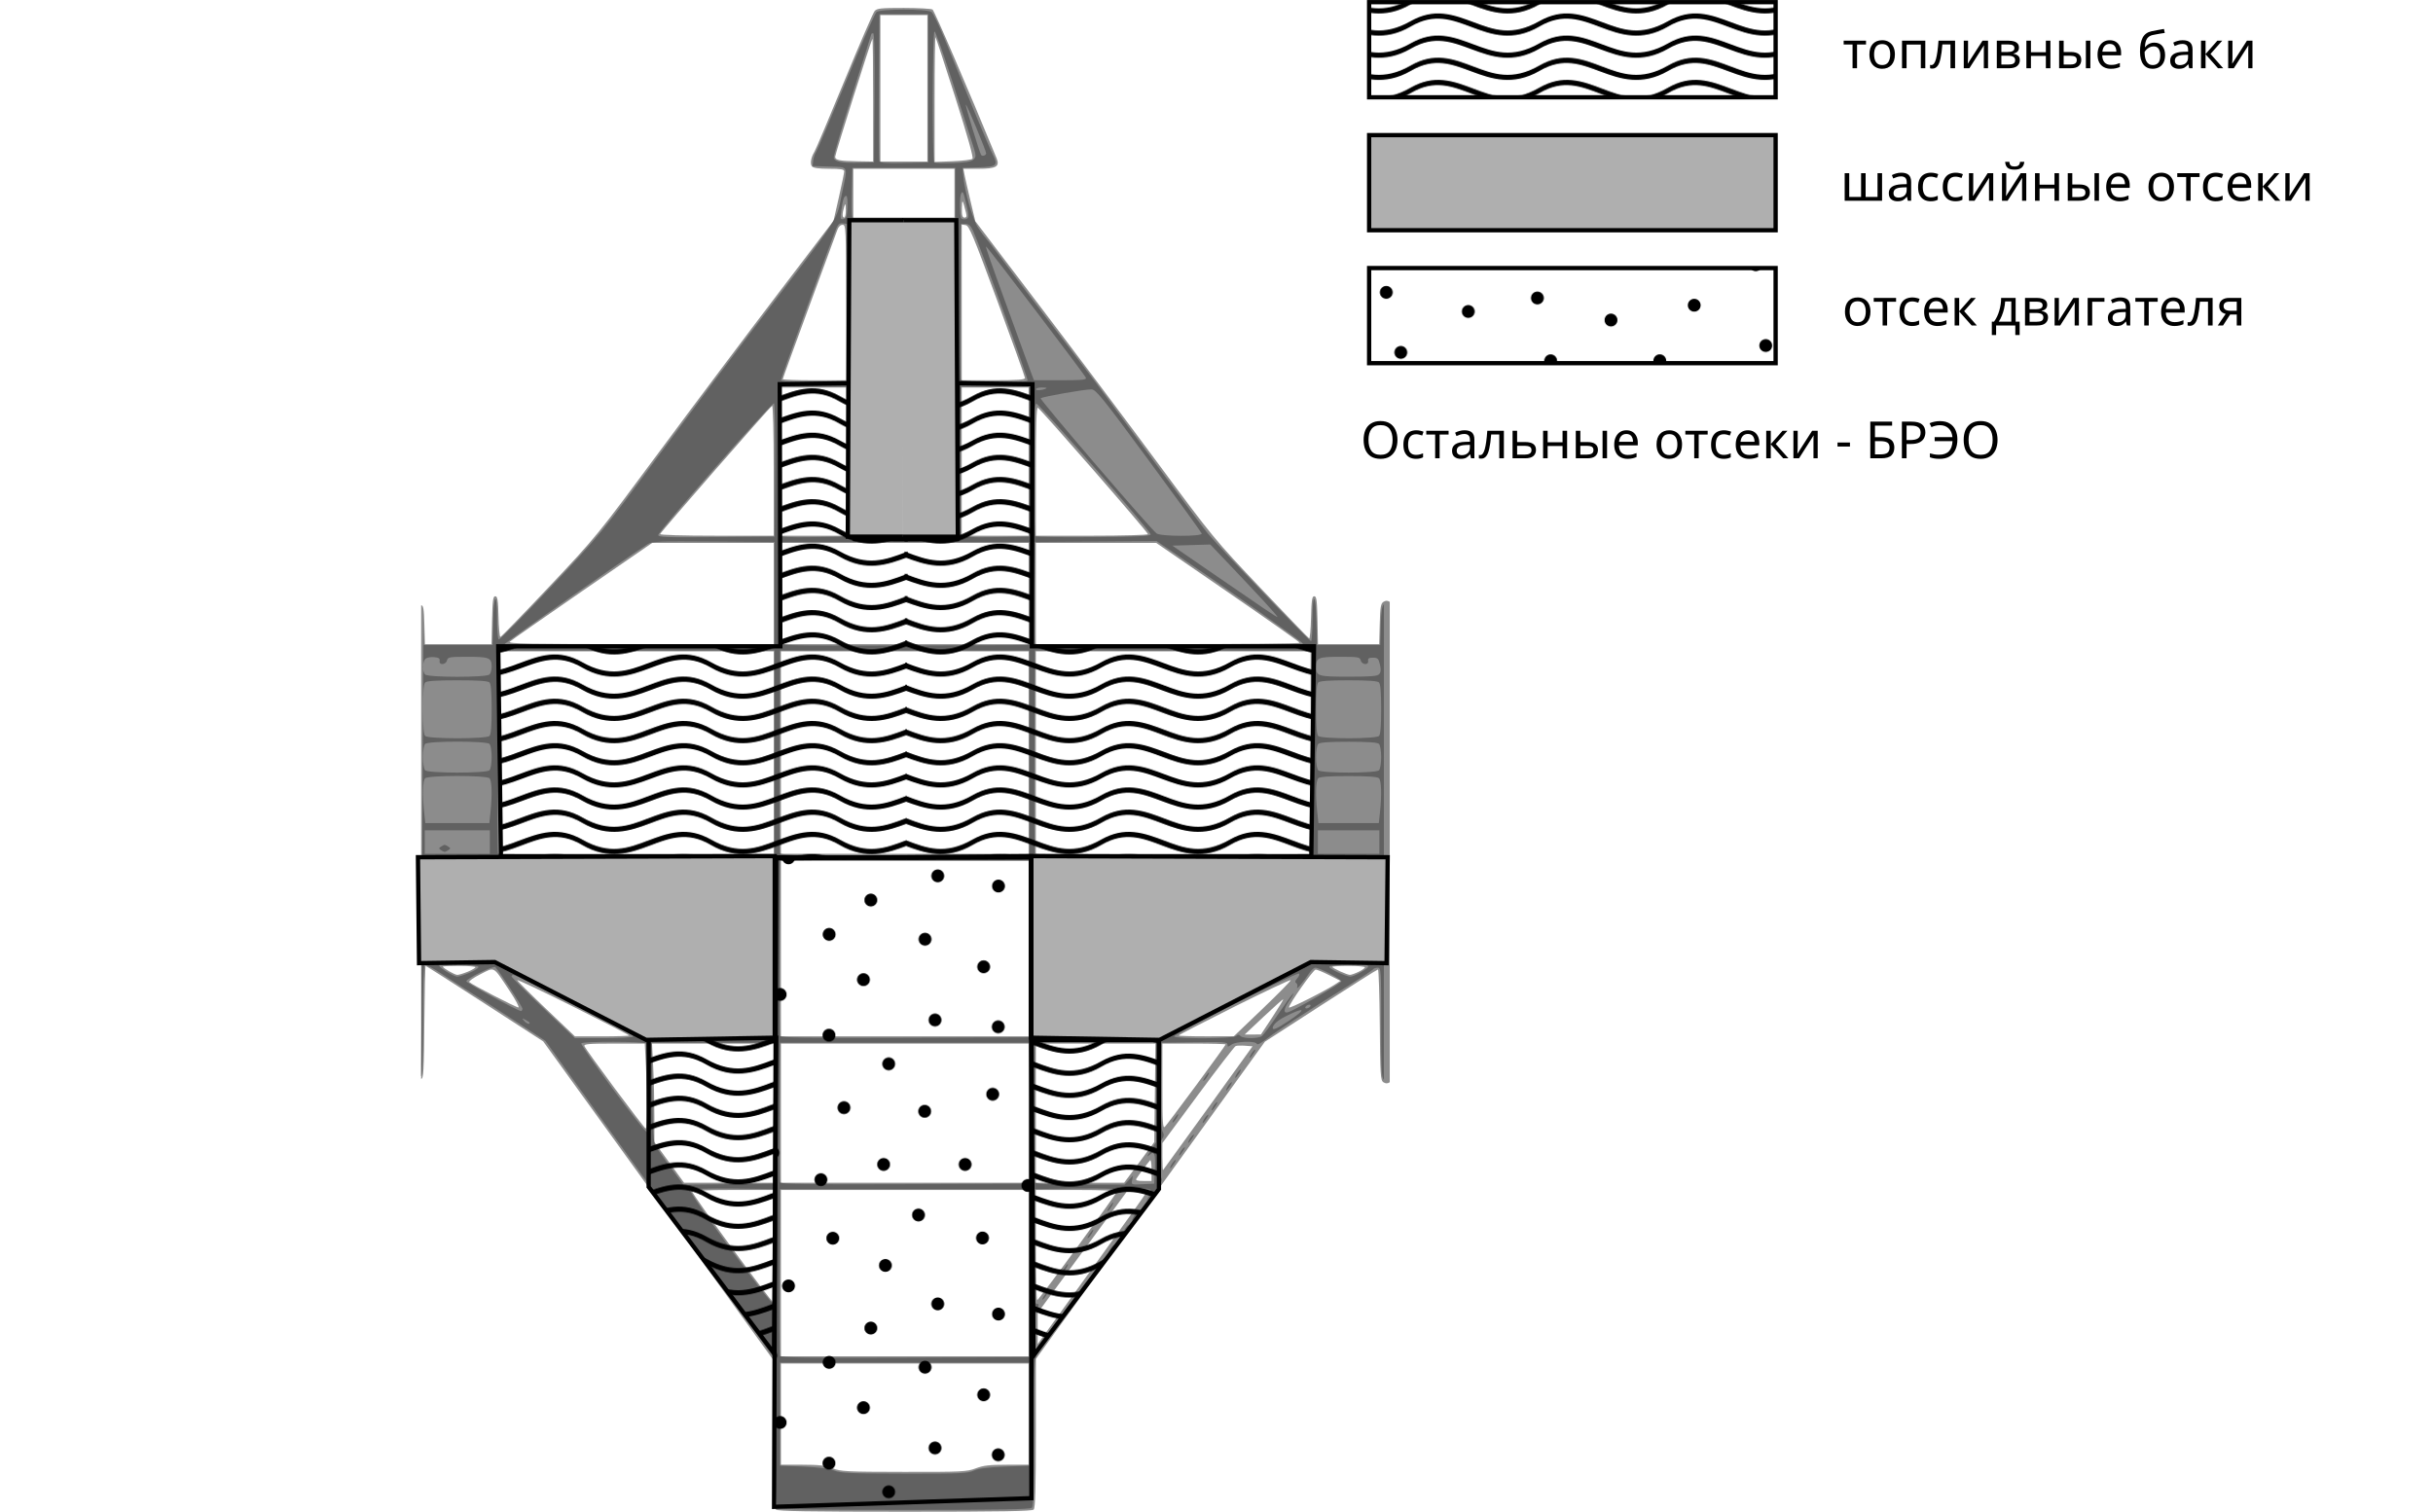
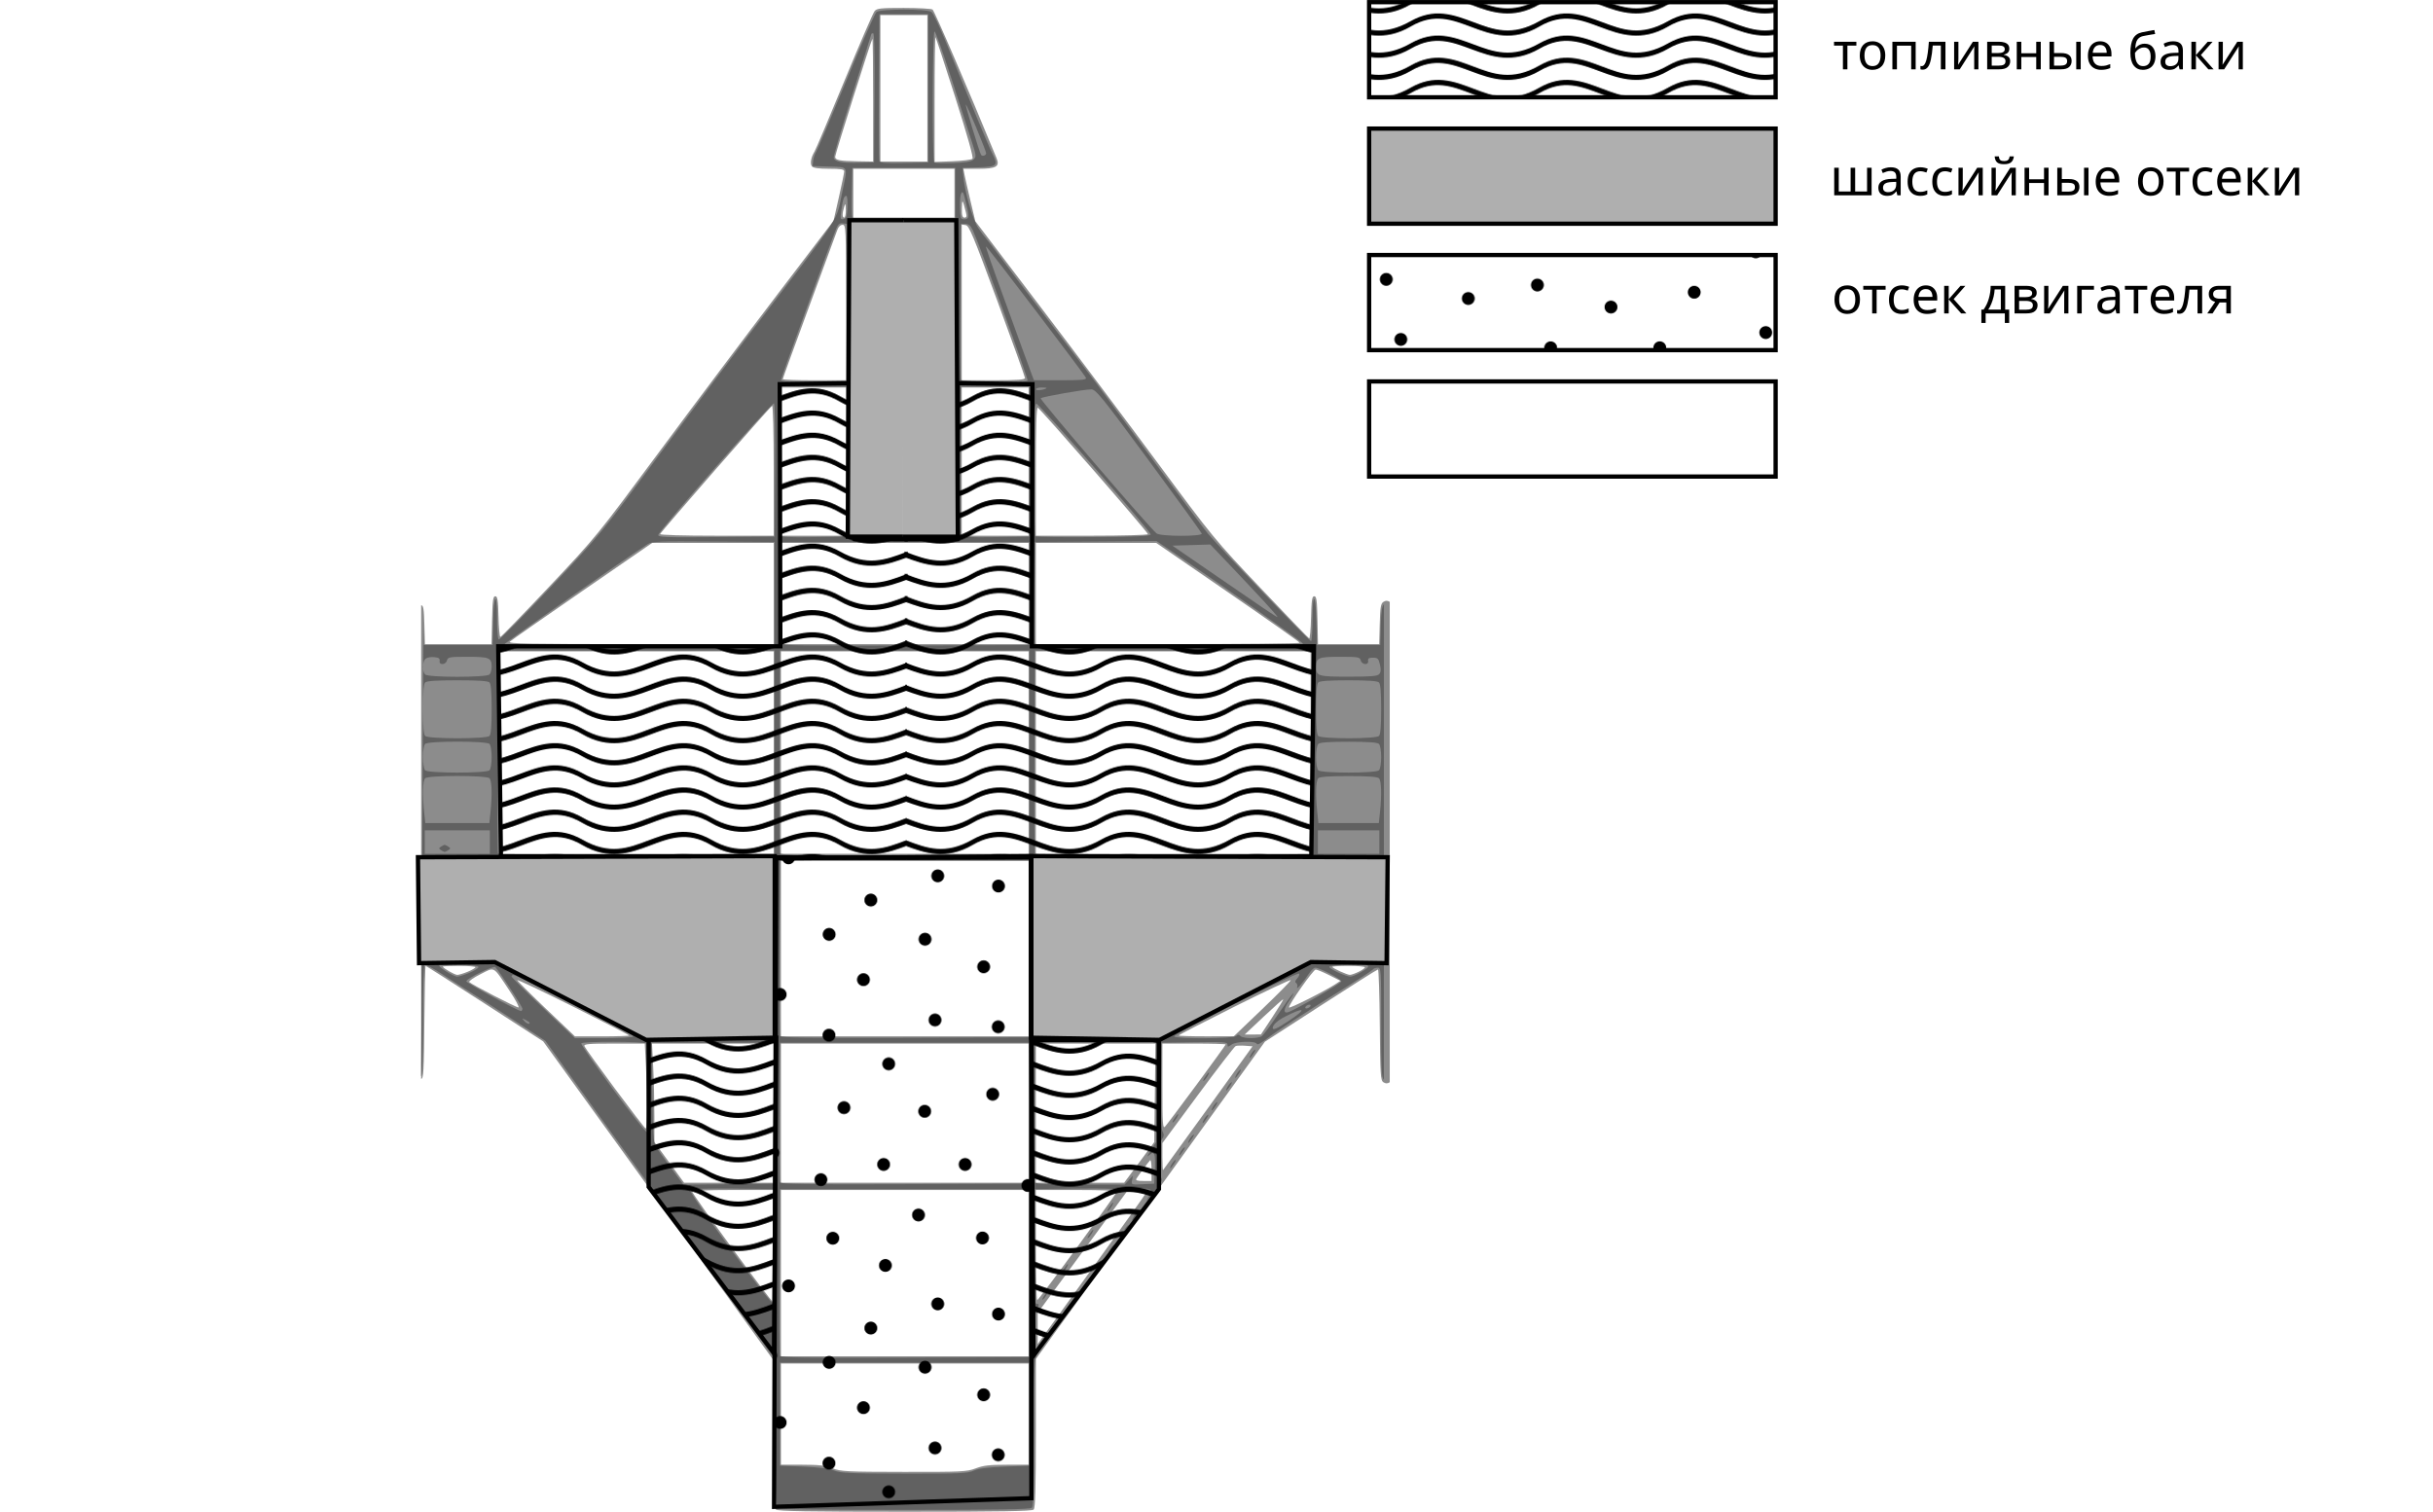
<svg xmlns="http://www.w3.org/2000/svg" xmlns:xlink="http://www.w3.org/1999/xlink" width="568.318" height="353.189" id="svg5470" version="1.1">
  <defs id="defs5472">
    <pattern xlink:href="#Polkadots-med" id="pattern6300" patternTransform="matrix(10,0,0,10,28.28427,0)" />
    <pattern xlink:href="#Wavy" id="pattern6278" patternTransform="translate(26.76904,-0.00130762)" />
    <pattern id="Polkadots-med" patternTransform="translate(0,0) scale(10,10)" height="10" width="10" patternUnits="userSpaceOnUse">
      <circle id="circle4788" r="0.15" cy="0.810" cx="2.567" style="fill:black;stroke:none" />
      <circle id="circle4790" r="0.15" cy="2.33" cx="3.048" style="fill:black;stroke:none" />
      <circle id="circle4792" r="0.15" cy="2.415" cx="4.418" style="fill:black;stroke:none" />
      <circle id="circle4794" r="0.15" cy="3.029" cx="1.844" style="fill:black;stroke:none" />
      <circle id="circle4796" r="0.15" cy="1.363" cx="6.08" style="fill:black;stroke:none" />
      <circle id="circle4798" r="0.15" cy="4.413" cx="5.819" style="fill:black;stroke:none" />
      <circle id="circle4800" r="0.15" cy="4.048" cx="4.305" style="fill:black;stroke:none" />
      <circle id="circle4802" r="0.15" cy="3.045" cx="5.541" style="fill:black;stroke:none" />
      <circle id="circle4804" r="0.15" cy="5.527" cx="4.785" style="fill:black;stroke:none" />
      <circle id="circle4806" r="0.15" cy="5.184" cx="2.667" style="fill:black;stroke:none" />
      <circle id="circle4808" r="0.15" cy="1.448" cx="7.965" style="fill:black;stroke:none" />
      <circle id="circle4810" r="0.15" cy="5.049" cx="7.047" style="fill:black;stroke:none" />
      <circle id="circle4812" r="0.15" cy="0.895" cx="4.340" style="fill:black;stroke:none" />
      <circle id="circle4814" r="0.15" cy="0.340" cx="7.125" style="fill:black;stroke:none" />
      <circle id="circle4816" r="0.15" cy="1.049" cx="9.553" style="fill:black;stroke:none" />
      <circle id="circle4818" r="0.15" cy="2.689" cx="7.006" style="fill:black;stroke:none" />
      <circle id="circle4820" r="0.15" cy="2.689" cx="8.909" style="fill:black;stroke:none" />
      <circle id="circle4822" r="0.15" cy="4.407" cx="9.315" style="fill:black;stroke:none" />
      <circle id="circle4824" r="0.15" cy="3.870" cx="7.820" style="fill:black;stroke:none" />
      <circle id="circle4826" r="0.15" cy="5.948" cx="8.270" style="fill:black;stroke:none" />
      <circle id="circle4828" r="0.15" cy="7.428" cx="7.973" style="fill:black;stroke:none" />
      <circle id="circle4830" r="0.15" cy="8.072" cx="9.342" style="fill:black;stroke:none" />
      <circle id="circle4832" r="0.15" cy="9.315" cx="8.206" style="fill:black;stroke:none" />
      <circle id="circle4834" r="0.15" cy="9.475" cx="9.682" style="fill:black;stroke:none" />
      <circle id="circle4836" r="0.15" cy="6.186" cx="9.688" style="fill:black;stroke:none" />
      <circle id="circle4838" r="0.15" cy="6.296" cx="3.379" style="fill:black;stroke:none" />
      <circle id="circle4840" r="0.15" cy="8.204" cx="2.871" style="fill:black;stroke:none" />
      <circle id="circle4842" r="0.15" cy="8.719" cx="4.59" style="fill:black;stroke:none" />
      <circle id="circle4844" r="0.15" cy="9.671" cx="3.181" style="fill:black;stroke:none" />
      <circle id="circle4846" r="0.15" cy="7.315" cx="5.734" style="fill:black;stroke:none" />
      <circle id="circle4848" r="0.15" cy="6.513" cx="6.707" style="fill:black;stroke:none" />
      <circle id="circle4850" r="0.15" cy="9.670" cx="5.730" style="fill:black;stroke:none" />
      <circle id="circle4852" r="0.15" cy="8.373" cx="6.535" style="fill:black;stroke:none" />
      <circle id="circle4854" r="0.15" cy="7.154" cx="4.37" style="fill:black;stroke:none" />
      <circle id="circle4856" r="0.15" cy="7.25" cx="0.622" style="fill:black;stroke:none" />
      <circle id="circle4858" r="0.15" cy="5.679" cx="0.831" style="fill:black;stroke:none" />
      <circle id="circle4860" r="0.15" cy="8.519" cx="1.257" style="fill:black;stroke:none" />
      <circle id="circle4862" r="0.15" cy="6.877" cx="1.989" style="fill:black;stroke:none" />
      <circle id="circle4864" r="0.15" cy="3.181" cx="0.374" style="fill:black;stroke:none" />
      <circle id="circle4866" r="0.15" cy="1.664" cx="1.166" style="fill:black;stroke:none" />
      <circle id="circle4868" r="0.15" cy="0.093" cx="1.151" style="fill:black;stroke:none" />
      <circle id="circle4870" r="0.15" cy="10.093" cx="1.151" style="fill:black;stroke:none" />
      <circle id="circle4872" r="0.15" cy="4.451" cx="1.302" style="fill:black;stroke:none" />
      <circle id="circle4874" r="0.15" cy="3.763" cx="3.047" style="fill:black;stroke:none" />
    </pattern>
    <pattern id="Wavy" height="5.181" width="30.066" patternUnits="userSpaceOnUse">
      <path id="path5144" d="M 7.597,0.061 C 5.079,-0.187 2.656,0.302 -0.01,1.788 L -0.01,3.061 C 2.773,1.431 5.173,1.052 7.472,1.280 C 9.770,1.508 11.969,2.361 14.253,3.218 C 18.820,4.931 23.804,6.676 30.066,3.061 L 30.062,1.788 C 23.622,5.497 19.246,3.770 14.691,2.061 C 12.413,1.207 10.115,0.311 7.597,0.061 z " style="fill:black;stroke:none;" />
    </pattern>
  </defs>
  <g id="layer1" transform="translate(4.137424,-17.45701)">
    <g id="g6165" transform="translate(-167.7879,-337.3752)">
      <g transform="matrix(0.4223033,0,0,0.4223033,199.1049,350.7686)" id="g2987">
        <path id="path2991" d="m 345.2,844.8 c -0.894,-0.894 -1.2,-11.56 -1.2,-41.822 l 0,-40.622 -63.75,-88.296 -63.75,-88.296 -32.282,-20.882 C 166.463,553.397 151.732,544 151.482,544 c -0.25,0 -0.573,14.062 -0.718,31.25 C 150.536,602.244 150.296,606.5 149,606.5 l 0,-262 c 1.223,0 1.552,1.987 1.784,10.75 l 0.284,10.75 18.437,0 18.437,0 0.279,-13.25 c 0.231,-10.987 0.535,-13.25 1.779,-13.25 1.228,0 1.551,2.042 1.783,11.25 0.156,6.188 0.628,11.25 1.05,11.25 0.422,0 12.549,-12.488 26.948,-27.75 25.953,-27.508 26.484,-28.159 60.989,-74.75 19.145,-25.85 48.651,-65.165 65.57,-87.367 l 30.762,-40.367 2.949,-12.99 C 381.673,111.631 383,105.159 383,104.393 383,103.313 381.116,103 374.622,103 c -5.661,0 -8.728,-0.422 -9.458,-1.302 -1.176,-1.417 -0.556,-5.035 1.404,-8.198 0.682,-1.1 8.105,-18.65 16.495,-39 8.391,-20.35 15.929,-37.788 16.751,-38.75 1.299,-1.52 3.415,-1.748 16.09,-1.735 8.027,0.008 15.203,0.401 15.947,0.872 1.032,0.654 19.654,43.902 35.429,82.283 C 469.177,101.783 467.099,103 457.332,103 l -8.423,0 0.621,3.25 c 0.342,1.788 1.824,8.31 3.295,14.494 l 2.674,11.244 35.188,46.256 c 19.353,25.441 49.053,64.996 66,87.901 30.218,40.841 31.313,42.172 56.762,69 14.272,15.046 26.295,27.501 26.718,27.678 0.422,0.177 0.895,-4.998 1.05,-11.5 C 641.45,341.606 641.767,339.5 643,339.5 c 1.244,0 1.548,2.263 1.779,13.25 l 0.279,13.25 16.938,0 16.938,0 0.283,-11.143 c 0.237,-9.33 0.567,-11.323 2.033,-12.245 1.274,-0.802 2.226,-0.802 3.5,0.001 l 0,265.774 c -1.276,0.805 -2.224,0.805 -3.5,2e-5 -1.595,-1.006 -1.773,-3.821 -2.014,-31.745 C 679.09,559.789 678.636,546 678.227,546 c -0.409,0 -14.649,8.99 -31.644,19.979 l -30.9,19.979 -63.334,87.771 -63.334,87.771 -0.007,41.05 c -0.006,30.586 -0.313,41.356 -1.208,42.25 -0.911,0.911 -18.111,1.2 -71.3,1.2 -53.189,0 -70.389,-0.289 -71.3,-1.2 z m 110.561,-22.8 c 4.198,-1.596 7.682,-2 17.25,-2 L 485,820 l 0,-28 0,-28 -68.5,0 -68.5,0 0,28 0,28 11.75,8.1e-4 c 9.279,6.5e-4 12.801,0.411 16.75,1.953 4.606,1.799 7.719,1.956 39.5,1.999 32.141,0.043 34.86,-0.09 39.761,-1.953 z M 485,714 l 0,-46 -68.5,0 -68.5,0 0,46 0,46 68.5,0 68.5,0 z m 65,-44.461 C 550,669.242 547.578,669 544.618,669 l -5.382,0 -24.618,33.511 -24.618,33.511 0,8.616 0,8.616 30,-41.588 c 16.5,-22.874 30,-41.831 30,-42.127 z M 344,699 l 0,-31 -22.5,0 C 306.724,668 299,668.354 299,669.03 299,670.542 342.548,730 343.655,730 343.845,730 344,716.05 344,699 z m 168,0.434 c 11.825,-16.199 21.65,-29.898 21.833,-30.443 C 534.047,668.356 526.06,668 511.583,668 L 489,668 l 0,30.5 c 0,16.775 0.338,30.474 0.75,30.443 0.412,-0.031 10.425,-13.31 22.25,-29.509 z M 344,625.5 l 0,-38.5 -33.654,0 -33.654,0 0.65,12.75 c 0.358,7.013 0.652,19.277 0.654,27.254 l 0.004,14.504 8.22,11.246 8.22,11.246 24.78,0 24.78,0 0,-38.5 z m 141,0 0,-38.5 -68.5,0 -68.5,0 0,38.5 0,38.5 68.5,0 68.5,0 z m 61.167,27.25 8.333,-11.25 0.334,-27.25 0.334,-27.25 -33.084,0 -33.084,0 0,38.5 0,38.5 24.417,0 24.417,0 z M 553,656.8 c 0,-3.41 -0.37,-5.772 -0.822,-5.25 -1.455,1.681 -6.819,8.91 -7.569,10.2 -0.537,0.923 0.464,1.25 3.832,1.25 L 553,663 z m 31.334,-34.3 24.526,-34 -4.044,-0.313 c -2.224,-0.172 -4.597,-0.101 -5.271,0.158 -0.675,0.259 -10.073,12.445 -20.886,27.08 L 559,642.034 l 0,7.65 c 0,4.207 0.182,7.462 0.404,7.233 C 559.627,656.688 570.845,641.2 584.334,622.5 z m -310.338,0.75 c -0.002,-5.912 -0.297,-16.488 -0.654,-23.5 l -0.65,-12.75 -16.953,0 c -14.172,0 -16.864,0.231 -16.412,1.409 0.893,2.328 33.06,45.591 33.898,45.591 0.426,0 0.773,-4.838 0.771,-10.75 z M 577.917,609.724 C 586.763,597.747 594,587.735 594,587.474 594,587.213 586.125,587 576.5,587 l -17.5,0 0,23.714 c 0,20.482 0.193,23.515 1.417,22.25 0.779,-0.805 8.654,-11.263 17.5,-23.24 z M 264,582.503 c 0,-0.273 -13.996,-7.497 -31.101,-16.054 -17.106,-8.556 -30.943,-15.09 -30.75,-14.52 0.193,0.57 7.452,7.794 16.132,16.054 L 234.061,583 l 14.97,0 C 257.264,583 264,582.776 264,582.503 z M 344,534.5 l 0,-48.5 -76,0 -76,0 0,27.998 0,27.998 40.75,20.448 40.75,20.448 35.25,0.054 L 344,583 z m 141,0 0,-48.5 -68.5,0 -68.5,0 0,48.5 0,48.5 68.5,0 68.5,0 z m 114.5,27.699 41,-20.699 0.266,-27.75 0.266,-27.75 -76.016,0 -76.016,0 0,48.5 0,48.5 34.75,-0.051 34.75,-0.051 41,-20.699 z m 14.75,5.679 C 622.913,559.59 630,552.4 630,551.901 c 0,-0.499 -13.95,6.07 -31,14.599 -17.05,8.528 -31,15.73 -31,16.003 0,0.273 6.862,0.485 15.25,0.471 l 15.25,-0.026 15.75,-15.07 z m 5.569,4.501 c 3.476,-5.265 6.176,-9.703 6,-9.862 -0.176,-0.158 -5.044,4.16 -10.819,9.596 l -10.5,9.884 4.5,-0.023 4.5,-0.023 z m 35.244,-18.494 2.415,-1.615 -6.211,-3.135 c -3.416,-1.724 -6.786,-3.116 -7.489,-3.092 C 642.439,546.089 629,565.141 629,566.995 c 0,0.968 20.223,-9.204 26.064,-13.11 z M 197.886,557.75 c -9.385,-14.081 -7.93,-13.257 -16.125,-9.13 -3.856,1.942 -6.617,3.903 -6.136,4.358 1.546,1.464 25.829,13.991 27.15,14.006 0.702,0.008 -1.499,-4.147 -4.889,-9.235 z m -23.151,-10.5 c 2.341,-0.963 4.258,-2.087 4.261,-2.5 C 178.998,544.337 174.95,544 170,544 c -4.95,0 -9,0.181 -9,0.402 0,0.811 6.546,4.565 7.989,4.581 0.819,0.009 3.405,-0.771 5.746,-1.733 z m 492.73,0.065 C 669.41,546.388 671,545.263 671,544.815 671,544.367 666.95,544 662,544 c -4.95,0 -9,0.247 -9,0.549 0,0.704 8.109,4.4 9.716,4.429 0.669,0.012 2.806,-0.736 4.75,-1.663 z M 344,426 l 0,-56 -76,0 -76,0 0,56 0,56 76,0 76,0 z m 141,0 0,-56 -68.5,0 -68.5,0 0,56 0,56 68.5,0 68.5,0 z m 156,0 0,-56 -76,0 -76,0 0,56 0,56 76,0 76,0 z m -297,-88 0,-28 -33.612,0 -33.612,0 -38.638,26.625 c -21.251,14.644 -39.297,27.244 -40.103,28 -1.243,1.167 9.674,1.375 72.25,1.375 L 344,366 z m 141,0 0,-28 -68.5,0 -68.5,0 0,28 0,28 68.5,0 68.5,0 z m 149.955,27.25 c -0.025,-0.412 -17.891,-13.012 -39.704,-28 L 555.592,310 522.296,310 489,310 l 0,28 0,28 73,0 c 40.15,0 72.98,-0.338 72.955,-0.75 z M 344,269.917 c 0,-21.124 -0.375,-35.945 -0.905,-35.75 -1.035,0.381 -61.419,69.537 -61.928,70.924 -0.196,0.533 12.723,0.909 31.25,0.909 L 344,306 z M 384,265 l 0,-41 -18,0 -18,0 0,41 0,41 18,0 18,0 z m 60,0 0,-41 -28,0 -28,0 0,41 0,41 28,0 28,0 z m 41,0 0,-41 -18.5,0 -18.5,0 0,41 0,41 18.5,0 18.5,0 z m 66,40.147 C 551,304.027 491.433,235.644 490.058,235.186 489.327,234.942 489,245.839 489,270.417 L 489,306 l 31,0 c 17.05,0 31,-0.384 31,-0.853 z M 384,177 c 0,-41.596 -0.062,-43 -1.902,-43 -1.172,0 -2.278,1.056 -2.879,2.75 -0.537,1.512 -7.556,20.587 -15.598,42.388 C 355.579,200.939 349,219.052 349,219.388 349,219.725 356.875,220 366.5,220 l 17.5,0 z m 60,0 0,-43 -28,0 -28,0 0,43 0,43 28,0 28,0 z m 38.99,41.75 c -0.005,-0.688 -6.899,-19.925 -15.318,-42.75 -13.344,-36.175 -15.588,-41.541 -17.49,-41.82 L 448,133.861 l 0,43.07 0,43.07 17.5,0 c 13.339,0 17.498,-0.297 17.49,-1.25 z m -99.09,-93 c -0.085,-3.61 -0.22,-3.874 -0.9,-1.75 -1.153,3.599 -1.153,6 0,6 0.55,0 0.955,-1.913 0.9,-4.25 z M 444,116.5 l 0,-13.5 -28,0 -28,0 0,13.5 0,13.5 28,0 28,0 z m 6.357,10.75 c -1.845,-7.445 -2.184,-7.818 -2.271,-2.5 -0.067,4.067 0.256,5.25 1.433,5.25 1.156,0 1.356,-0.658 0.838,-2.75 z M 399,64.833 c 0,-18.792 -0.182,-33.979 -0.403,-33.75 C 397.872,31.832 378,94.807 378,96.355 c 0,1.879 2.328,2.337 12.75,2.509 L 399,99 z M 429,58.5 429,18 l -13,0 -13,0 0,40.5 0,40.5 13,0 13,0 z m 24.946,38.954 C 454.581,96.819 451.262,84.971 444.452,63.564 438.694,45.46 433.761,30.428 433.491,30.158 433.221,29.888 433,45.319 433,64.45 l 0,34.783 9.985,-0.401 c 5.492,-0.221 10.424,-0.84 10.961,-1.377 z" style="fill:#8c8c8c" />
        <path id="path2989" d="m 346.2,843.8 c -0.894,-0.894 -1.2,-11.464 -1.2,-41.39 l 0,-40.19 -8.804,-12.36 C 324.696,733.715 283.971,677.26 278.085,669.303 c -2.522,-3.408 -17.147,-23.673 -32.501,-45.033 L 217.667,585.435 204.084,576.519 C 196.613,571.615 185.55,564.488 179.5,560.681 c -6.05,-3.807 -14.721,-9.364 -19.269,-12.348 -4.548,-2.985 -8.711,-5.154 -9.25,-4.821 C 150.374,543.887 150,555.74 150,574.559 150,594.186 149.645,605 149,605 l 1.215,-248.75 0.285,10.25 19,0 19,0 0.28,-12.75 C 189.127,337.938 191,336.411 191,351.941 c 0,6.018 0.396,11.185 0.879,11.484 0.483,0.299 13.307,-12.612 28.497,-28.691 27.509,-29.119 27.745,-29.406 59.871,-72.876 17.739,-24.003 41.465,-55.728 52.724,-70.5 49.996,-65.595 45.335,-58.401 48.971,-75.591 3.107,-14.691 3.646,-13.643 -7.192,-13.98 L 365.5,101.5 l 0.307,-2.872 c 0.169,-1.58 0.913,-3.83 1.654,-5 C 368.202,92.458 375.668,74.85 384.052,54.5 c 8.384,-20.35 15.939,-37.562 16.787,-38.25 2.15,-1.742 28.111,-1.742 30.472,0 0.932,0.688 4.43,8 7.775,16.25 13.697,33.787 24.193,58.974 26.099,62.632 3.118,5.983 2.269,6.744 -7.889,7.079 L 448.5,102.5 l 0.318,3.95 c 0.721,8.943 5.238,24.771 8.394,29.41 1.736,2.552 3.446,4.864 3.801,5.139 0.355,0.275 4.66,5.891 9.566,12.48 4.906,6.589 9.462,12.664 10.124,13.5 0.993,1.254 35.88,46.971 41.459,54.328 0.914,1.206 14.594,19.742 30.399,41.192 15.805,21.45 30.082,40.575 31.726,42.5 8.246,9.655 56.314,59.722 56.963,59.332 0.412,-0.247 0.75,-5.598 0.75,-11.891 0,-15.91 1.866,-14.809 2.22,1.309 l 0.28,12.75 17.5,0 17.5,0 0.283,-10.655 c 0.209,-7.877 0.665,-10.972 1.75,-11.872 L 681.5,607 C 680.227,605.943 680,601.16 680,575.378 680,545.975 679.938,545 678.059,545 c -1.068,0 -2.185,0.396 -2.484,0.879 -0.299,0.484 -5.838,4.17 -12.309,8.191 -24.661,15.326 -41.57,26.312 -46.517,30.222 -3.068,2.425 -5.29,3.584 -5.524,2.882 -0.595,-1.785 -11.326,-1.493 -14.002,0.382 -2.016,1.412 -2.223,1.41 -2.223,-0.023 0,-1.391 -2.172,-1.547 -18.25,-1.307 L 558.5,586.5 558.224,610 c -0.191,16.24 0.078,24.167 0.87,25.659 0.914,1.721 0.818,2.628 -0.474,4.473 -1.969,2.812 -2.283,17.834 -0.435,20.794 1.199,1.92 -0.036,4.079 -6.554,11.459 -1.845,2.089 -1.848,2.081 -0.208,-0.663 0.913,-1.528 1.39,-3.216 1.06,-3.75 -0.847,-1.37 -12.841,-1.214 -14.24,0.186 -0.877,0.877 -1.502,0.872 -2.575,-0.019 -1.018,-0.845 -7.871,-1.101 -24.292,-0.908 L 488.5,667.5 l -0.264,31.75 c -0.233,28.034 -0.084,31.75 1.276,31.75 1.383,0 1.385,0.3 0.014,2.95 -1.059,2.048 -1.526,5.908 -1.526,12.617 0,9.031 0.126,9.633 1.915,9.166 1.886,-0.493 1.886,-0.453 0.004,2.633 -1.798,2.949 -1.911,5.527 -1.915,43.684 -0.003,30.201 -0.31,40.856 -1.204,41.75 -0.91,0.91 -17.889,1.2 -70.3,1.2 -52.411,0 -69.39,-0.29 -70.3,-1.2 z m 108.428,-20.522 c 2.774,-1.233 7.702,-1.872 17.372,-2.25 l 13.5,-0.528 0,-28.5 0,-28.5 -69,0 -69,0 0,28.5 0,28.5 13,0.543 c 8.628,0.361 14.345,1.094 17,2.18 3.425,1.401 8.975,1.646 38.628,1.707 30.696,0.062 35.068,-0.125 38.5,-1.651 z M 485.5,714 l 0,-46.5 -69,0 -69,0 -0.261,45.5 c -0.143,25.025 -0.044,46.066 0.221,46.757 0.382,0.996 14.769,1.204 69.261,1 L 485.5,760.5 z M 344.765,698.935 344.5,667.5 321.569,667.231 c -12.932,-0.152 -23.33,0.13 -23.846,0.645 -0.553,0.553 8.271,13.44 22.313,32.587 13.426,18.308 23.6,31.3 24.11,30.79 0.485,-0.485 0.764,-15.029 0.618,-32.318 z M 344.5,625.5 l 0,-39 -34,0 -34,0 0.359,27.5 c 0.298,22.85 0.625,27.923 1.932,30 0.865,1.375 4.651,6.67 8.412,11.767 l 6.839,9.267 25.229,-0.267 L 344.5,664.5 z m 141,0 0,-39 -69,0 -69,0 -0.262,37.997 c -0.144,20.898 -0.045,38.564 0.221,39.257 0.384,1 14.68,1.207 69.262,1.003 L 485.5,664.5 z m 54.908,37.005 2.313,-2.495 -0.487,2.546 c -0.485,2.537 -0.463,2.545 5.89,2.245 L 554.5,664.5 l 0.297,-7.406 c 0.384,-9.565 -0.12,-11.004 -2.963,-8.48 -1.663,1.476 -1.495,0.909 0.771,-2.614 l 2.895,-4.5 0,-27.5 0,-27.5 -33.5,0 -33.5,0 -0.262,37.997 c -0.144,20.898 -0.046,38.561 0.219,39.25 0.367,0.957 6.286,1.253 25.06,1.253 l 24.579,0 z m -265.725,-50.562 c -0.35,-13.232 -0.898,-24.482 -1.219,-25 -0.73,-1.181 -35.148,-1.265 -35.875,-0.088 -0.758,1.226 34.628,49.076 36.32,49.114 1.192,0.026 1.311,-3.685 0.774,-24.026 z M 266.485,583.025 C 267.037,582.131 202.305,549 200.006,549 199.453,549 199,549.38 199,549.845 c 0,0.465 7.889,8.34 17.53,17.5 L 234.06,584 l 15.911,0 c 9.259,0 16.163,-0.408 16.514,-0.975 z M 344.5,534.5 l 0,-49 -76.5,0 -76.5,0 -0.266,28.228 -0.266,28.228 4.085,2.579 c 2.247,1.418 20.759,10.884 41.138,21.035 L 273.245,584.025 308.873,583.763 344.5,583.5 z m 141,0 0,-49 -69,0 -69,0 -0.26,48 c -0.143,26.4 -0.044,48.566 0.221,49.257 0.382,0.996 14.769,1.204 69.26,1 L 485.5,583.5 z m 114.719,28.75 41.281,-20.75 0,-28.5 0,-28.5 -76.5,0 -76.5,0 -0.26,48 c -0.143,26.4 -0.045,48.562 0.219,49.25 0.371,0.967 8.401,1.25 35.48,1.25 l 35.001,0 z M 599.8,582.8 c 0.933,-0.933 1.467,-0.933 2.4,0 1.579,1.579 9.993,1.544 11.962,-0.05 0.85,-0.688 4.849,-6.115 8.887,-12.062 4.038,-5.947 7.774,-11.079 8.301,-11.404 0.527,-0.326 -0.485,1.506 -2.249,4.07 -3.22,4.68 -3.326,7.312 -0.249,6.17 C 633.483,567.804 658,553.537 658,552.561 658,551.345 645.885,545 643.563,545 c -0.77,0 -2.338,1.462 -3.485,3.25 -2.901,4.521 -7.269,9.596 -6.542,7.601 0.33,-0.907 0.091,-1.964 -0.533,-2.349 -0.794,-0.491 -0.616,-1.272 0.592,-2.607 0.949,-1.049 1.405,-2.227 1.014,-2.618 -1.023,-1.023 -69.822,33.572 -69.096,34.745 0.918,1.485 32.786,1.28 34.287,-0.221 z m 29.212,-8.447 c 10.144,-6.746 8.953,-7.947 -2.225,-2.245 -4.044,2.063 -6.684,4.464 -6.756,6.142 -0.067,1.586 2.24,0.585 8.98,-3.897 z M 209,575.535 c 0,-0.256 -1.012,-1.004 -2.25,-1.664 -2.04,-1.087 -2.122,-1.044 -0.878,0.465 1.278,1.549 3.128,2.258 3.128,1.199 z m -4,-7.871 c 0,-1.11 -12.525,-20.329 -14.972,-22.975 C 189.094,543.679 174,551.042 174,552.509 c 0,0.955 28.4,16.418 30.25,16.47 0.412,0.012 0.75,-0.58 0.75,-1.315 z m 436,-1.739 c 0,-0.474 -0.675,-0.603 -1.5,-0.286 -0.825,0.317 -1.5,0.963 -1.5,1.437 0,0.474 0.675,0.603 1.5,0.286 0.825,-0.317 1.5,-0.963 1.5,-1.437 z M 175.75,547.808 c 2.909,-1.206 5.131,-2.668 4.938,-3.25 C 180.246,543.225 159,542.546 159,543.865 c 0,1.168 7.982,6.044 9.981,6.096 0.814,0.021 3.861,-0.947 6.769,-2.153 z m 492.672,-0.074 c 7.055,-4.017 5.97,-4.835 -5.996,-4.518 -6.026,0.159 -10.909,0.725 -11.094,1.285 -0.339,1.027 8.982,5.366 11.668,5.431 0.825,0.02 3.265,-0.969 5.422,-2.197 z M 188,513.49 188,486 l -18.5,0 -18.5,0 0,26.965 0,26.965 10.25,0.285 c 5.638,0.157 13.963,0.393 18.5,0.525 l 8.25,0.24 z M 668.147,540 679,540 l 0,-27 0,-27 -17,0 -17,0 0,27.642 0,27.642 6.147,-0.642 c 3.381,-0.353 11.031,-0.642 17,-0.642 z M 344.5,426 l 0,-56.5 -76.5,0 -76.5,0 -0.26,55.5 c -0.143,30.525 -0.043,56.065 0.221,56.756 0.381,0.996 16.267,1.203 76.76,1 L 344.5,482.5 z m 141,0 0,-56.5 -69,0 -69,0 -0.26,55.5 c -0.143,30.525 -0.043,56.066 0.221,56.757 0.381,0.996 14.768,1.204 69.26,1 L 485.5,482.5 z m 156,0 0,-56.5 -76.5,0 -76.5,0 -0.26,55.5 c -0.143,30.525 -0.043,56.065 0.221,56.756 0.381,0.996 16.267,1.203 76.76,1 L 641.5,482.5 z m -454.5,49.5 0,-6.5 -18,0 -18,0 0,6.5 0,6.5 18,0 18,0 z m -27,4.485 c -1.333,-0.875 -1.333,-1.094 0,-1.969 0.825,-0.542 1.725,-0.985 2,-0.985 0.275,0 1.175,0.443 2,0.985 1.333,0.875 1.333,1.094 0,1.969 -0.825,0.542 -1.725,0.985 -2,0.985 -0.275,0 -1.175,-0.443 -2,-0.985 z M 679,475.5 l 0,-6.5 -17,0 -17,0 0,6.5 0,6.5 17,0 17,0 z M 187.358,458.853 c 0.996,-9.525 0.762,-17.334 -0.558,-18.653 -1.684,-1.684 -33.916,-1.684 -35.6,0 -1.32,1.32 -1.553,9.128 -0.558,18.653 L 151.285,465 169,465 l 17.715,0 z m 492,0 c 0.996,-9.525 0.762,-17.334 -0.558,-18.653 -0.831,-0.831 -6,-1.2 -16.8,-1.2 -10.8,0 -15.969,0.369 -16.8,1.2 -1.32,1.32 -1.553,9.128 -0.558,18.653 L 645.285,465 662,465 l 16.715,0 z M 186.8,435.8 c 0.671,-0.671 1.2,-3.889 1.2,-7.3 0,-3.411 -0.529,-6.629 -1.2,-7.3 -1.684,-1.684 -33.916,-1.684 -35.6,0 -0.671,0.671 -1.2,3.889 -1.2,7.3 0,3.411 0.529,6.629 1.2,7.3 1.684,1.684 33.916,1.684 35.6,0 z m 492,0 c 0.671,-0.671 1.2,-3.889 1.2,-7.3 0,-3.411 -0.529,-6.629 -1.2,-7.3 -0.831,-0.831 -6,-1.2 -16.8,-1.2 -10.8,0 -15.969,0.369 -16.8,1.2 -0.671,0.671 -1.2,3.889 -1.2,7.3 0,3.411 0.529,6.629 1.2,7.3 1.68,1.68 31.92,1.68 33.6,0 z m -492,-19 c 0.816,-0.816 1.2,-5.556 1.2,-14.8 0,-9.244 -0.384,-13.984 -1.2,-14.8 -0.837,-0.837 -6.222,-1.2 -17.8,-1.2 -11.578,0 -16.963,0.363 -17.8,1.2 -0.816,0.816 -1.2,5.556 -1.2,14.8 0,9.244 0.384,13.984 1.2,14.8 1.684,1.684 33.916,1.684 35.6,0 z m 492,0 c 0.816,-0.816 1.2,-5.556 1.2,-14.8 0,-9.244 -0.384,-13.984 -1.2,-14.8 -0.831,-0.831 -6,-1.2 -16.8,-1.2 -10.8,0 -15.969,0.369 -16.8,1.2 -0.816,0.816 -1.2,5.556 -1.2,14.8 0,9.244 0.384,13.984 1.2,14.8 1.68,1.68 31.92,1.68 33.6,0 z m -492,-34 c 0.66,-0.66 1.2,-2.595 1.2,-4.3 0,-4.959 -1.307,-5.5 -13.294,-5.5 -10.053,0 -10.934,0.154 -11.417,2 -0.663,2.533 -4.507,2.769 -4.084,0.25 0.223,-1.326 -0.509,-1.827 -3.021,-2.068 -1.823,-0.175 -3.961,0.218 -4.75,0.872 -1.742,1.446 -1.893,7.087 -0.235,8.746 1.684,1.684 33.916,1.684 35.6,0 z m 492.182,-0.278 c 0.868,-1.045 0.966,-2.583 0.335,-5.25 -0.783,-3.313 -1.252,-3.772 -3.854,-3.772 -2.267,0 -2.893,0.411 -2.669,1.75 0.423,2.519 -3.421,2.283 -4.084,-0.25 -0.483,-1.846 -1.364,-2 -11.417,-2 C 645.307,373 644,373.541 644,378.5 c 0,5.204 0.974,5.5 18.078,5.5 12.614,0 15.917,-0.289 16.904,-1.478 z M 344.5,338 l 0,-28.5 -33.765,-0.263 c -30.559,-0.238 -34.025,-0.099 -36.5,1.466 C 263.551,317.456 195,365.395 195,366.113 c 0,0.527 30.944,0.794 74.75,0.643 L 344.5,366.5 z m 141,0 0,-28.5 -69,0 -69,0 -0.267,27.486 c -0.147,15.117 -0.047,28.058 0.221,28.757 0.389,1.015 14.37,1.219 69.266,1.014 L 485.5,366.5 z m 151.256,27.75 c -0.357,-1.087 -39.459,-28.633 -70.623,-49.751 l -10.367,-7.025 -33.633,0.263 L 488.5,309.5 l -0.267,27.486 c -0.147,15.117 -0.048,28.055 0.219,28.75 0.709,1.847 148.911,1.862 148.304,0.014 z m -21.628,-23.5 c -4.448,-4.812 -12.934,-13.841 -18.858,-20.063 L 585.5,310.874 575.009,311.187 564.517,311.5 585.009,325.612 C 615.209,346.409 622.015,351 622.647,351 c 0.313,0 -3.07,-3.938 -7.518,-8.75 z M 344.763,270.063 c 0.144,-20.041 -0.121,-36.821 -0.589,-37.289 -0.898,-0.898 -63.439,70.212 -64,72.768 -0.284,1.295 3.833,1.452 32,1.222 L 344.5,306.5 z M 384.5,265 l 0,-41.5 -18.5,0 -18.5,0 -0.262,40.499 c -0.144,22.274 -0.042,41.072 0.227,41.773 0.377,0.982 4.681,1.211 18.762,1.001 L 384.5,306.5 z m 60,0 0,-41.5 -28.5,0 -28.5,0 -0.262,40.499 c -0.144,22.274 -0.043,41.069 0.225,41.766 0.38,0.99 6.666,1.209 28.762,1.001 L 444.5,306.5 z m 41,0 0,-41.5 -19,0 -19,0 -0.262,40.499 c -0.144,22.274 -0.042,41.072 0.227,41.772 0.377,0.982 4.78,1.211 19.262,1.001 L 485.5,306.5 z m 67,40.274 C 552.5,303.475 490.906,233 489.334,233 488.247,233 488,239.715 488,269.333 c 0,19.983 0.306,36.64 0.68,37.014 0.374,0.374 14.887,0.562 32.25,0.417 24.121,-0.202 31.57,-0.553 31.57,-1.49 z m 28.267,-0.474 c -0.22,-0.66 -13.42,-18.865 -29.333,-40.456 -25.728,-34.907 -29.237,-39.26 -31.68,-39.3 -3.785,-0.061 -27.065,4.037 -28.062,4.941 -0.722,0.654 60.181,71.695 64.097,74.765 2.206,1.73 25.554,1.776 24.979,0.05 z M 494.917,224.359 C 495.146,224.162 493.908,224 492.167,224 490.425,224 489,224.459 489,225.019 c 0,0.897 4.722,0.37 5.917,-0.66 z M 384.5,177 l 0,-43.5 -2.271,-0.322 c -1.767,-0.251 -2.578,0.415 -3.653,3 C 375.455,143.675 348,218.863 348,219.911 c 0,0.814 5.15,1.057 18.25,0.862 L 384.5,220.5 z m 60,0 0,-43.5 -28.5,0 -28.5,0 -0.261,42.5 c -0.144,23.375 -0.043,43.07 0.225,43.766 0.379,0.988 6.681,1.207 28.761,1 L 444.5,220.5 z m 39.904,43.156 c 0.506,-0.819 -26.628,-75.418 -30.161,-82.921 -1.339,-2.844 -2.353,-3.735 -4.251,-3.735 l -2.492,0 -0.261,42.5 c -0.144,23.375 -0.045,43.062 0.219,43.75 0.559,1.458 36.055,1.848 36.946,0.406 z m 32.275,-1.551 C 516.039,216.937 462.097,146 461.469,146 c -0.423,0 2.341,7.935 11.845,34 2.507,6.875 6.35,17.45 8.542,23.5 2.191,6.05 4.459,12.238 5.04,13.75 l 1.056,2.75 14.632,0 c 12.104,0 14.539,-0.241 14.097,-1.395 z M 384.798,124.24 C 384.962,120.798 384.674,118 384.155,118 c -1.269,0 -1.954,2.006 -2.761,8.089 -0.618,4.661 -0.511,5.081 1.214,4.752 1.575,-0.3 1.942,-1.406 2.19,-6.601 z M 444.5,116.5 l 0,-14 -28.5,0 -28.5,0 -0.281,12.947 c -0.155,7.121 -0.054,13.54 0.225,14.266 0.406,1.057 6.112,1.266 28.781,1.053 L 444.5,130.5 z m 6.986,13.523 c 0.332,-0.537 0.179,-2.675 -0.341,-4.75 -0.519,-2.075 -1.223,-5.011 -1.564,-6.523 C 448.434,113.657 447,115.925 447,122.833 c 0,3.758 0.3,7.133 0.667,7.5 0.984,0.984 3.127,0.81 3.819,-0.31 z M 399.763,63.75 C 399.936,40.113 399.682,28 399.013,28 398.456,28 398,28.206 398,28.458 c 0,0.252 -4.748,15.377 -10.552,33.611 -5.804,18.234 -10.414,33.871 -10.245,34.748 0.44,2.286 4.103,3.043 13.797,2.851 L 399.5,99.5 z M 429.5,58.5 l 0,-41 -13.5,0 -13.5,0 -0.262,39.998 c -0.144,21.999 -0.041,40.575 0.23,41.279 0.373,0.972 3.691,1.214 13.762,1.002 L 429.5,99.5 z m 25.115,39.314 c 1.487,-1.487 1.414,-2.238 -0.925,-9.465 C 452.292,84.032 447.265,68.463 442.518,53.75 437.77,39.038 433.462,27 432.943,27 c -1.127,0 -1.317,71.285 -0.193,72.432 0.412,0.421 5.137,0.593 10.5,0.381 7.258,-0.286 10.162,-0.797 11.365,-1.999 z M 461.5,94.417 c 0,-1.45 -10.835,-27.415 -11.262,-26.988 -0.37,0.37 7.486,26.245 8.463,27.875 0.613,1.022 2.798,0.33 2.798,-0.886 z m 32.47,656.639 c 0.572,-1.069 1.535,-2.25 2.139,-2.623 0.604,-0.373 0.325,0.502 -0.62,1.944 -2.002,3.055 -3.038,3.518 -1.519,0.679 z m 5,-7 c 0.572,-1.069 1.535,-2.25 2.139,-2.623 0.604,-0.373 0.325,0.502 -0.62,1.944 -2.002,3.055 -3.038,3.518 -1.519,0.679 z m 8,-11 c 0.572,-1.069 1.535,-2.25 2.139,-2.623 0.604,-0.373 0.325,0.502 -0.62,1.944 -2.002,3.055 -3.038,3.518 -1.519,0.679 z m -13.459,-6.433 C 494.457,725.18 495.419,724 495.65,724 c 0.723,0 -1.605,3.854 -2.759,4.567 -0.604,0.373 -0.325,-0.502 0.62,-1.944 z m 18.459,-0.567 c 0.572,-1.069 1.535,-2.25 2.139,-2.623 0.604,-0.373 0.325,0.502 -0.62,1.944 -2.002,3.055 -3.038,3.518 -1.519,0.679 z m 8,-11 c 0.572,-1.069 1.535,-2.25 2.139,-2.623 0.604,-0.373 0.325,0.502 -0.62,1.944 -2.002,3.055 -3.038,3.518 -1.519,0.679 z m -15.459,-3.433 C 505.457,710.18 506.419,709 506.65,709 c 0.723,0 -1.605,3.854 -2.759,4.567 -0.604,0.373 -0.325,-0.502 0.62,-1.944 z m 20.459,-3.567 c 0.572,-1.069 1.535,-2.25 2.139,-2.623 0.604,-0.373 0.325,0.502 -0.62,1.944 -2.002,3.055 -3.038,3.518 -1.519,0.679 z m 5,-7 c 0.572,-1.069 1.535,-2.25 2.139,-2.623 0.604,-0.373 0.325,0.502 -0.62,1.944 -2.002,3.055 -3.038,3.518 -1.519,0.679 z m -11.459,-8.433 C 519.457,691.18 520.419,690 520.65,690 c 0.723,0 -1.605,3.854 -2.759,4.567 -0.604,0.373 -0.325,-0.502 0.62,-1.944 z m 19.459,-2.567 c 0.572,-1.069 1.535,-2.25 2.139,-2.623 0.604,-0.373 0.325,0.502 -0.62,1.944 -2.002,3.055 -3.038,3.518 -1.519,0.679 z m 5,-7 c 0.572,-1.069 1.535,-2.25 2.139,-2.623 0.604,-0.373 0.325,0.502 -0.62,1.944 -2.002,3.055 -3.038,3.518 -1.519,0.679 z m -13.459,-5.433 C 530.457,676.18 531.419,675 531.65,675 c 0.723,0 -1.605,3.854 -2.759,4.567 -0.604,0.373 -0.325,-0.502 0.62,-1.944 z m 34.459,-23.567 c 0.572,-1.069 1.535,-2.25 2.139,-2.623 0.604,-0.373 0.325,0.502 -0.62,1.944 -2.002,3.055 -3.038,3.518 -1.519,0.679 z m 5,-7 c 0.572,-1.069 1.535,-2.25 2.139,-2.623 0.604,-0.373 0.325,0.502 -0.62,1.944 -2.002,3.055 -3.038,3.518 -1.519,0.679 z m 5,-7 c 0.572,-1.069 1.535,-2.25 2.139,-2.623 0.604,-0.373 0.325,0.502 -0.62,1.944 -2.002,3.055 -3.038,3.518 -1.519,0.679 z m -8.459,-11.433 C 566.457,627.18 567.419,626 567.65,626 c 0.723,0 -1.605,3.854 -2.759,4.567 -0.604,0.373 -0.325,-0.502 0.62,-1.944 z m 16.459,0.433 c 0.572,-1.069 1.535,-2.25 2.139,-2.623 0.604,-0.373 0.325,0.502 -0.62,1.944 -2.002,3.055 -3.038,3.518 -1.519,0.679 z m 5,-7 c 0.572,-1.069 1.535,-2.25 2.139,-2.623 0.604,-0.373 0.325,0.502 -0.62,1.944 -2.002,3.055 -3.038,3.518 -1.519,0.679 z m 8,-11 c 0.572,-1.069 1.535,-2.25 2.139,-2.623 0.604,-0.373 0.325,0.502 -0.62,1.944 -2.002,3.055 -3.038,3.518 -1.519,0.679 z m -12.459,-5.433 C 583.457,604.18 584.419,603 584.65,603 c 0.723,0 -1.605,3.854 -2.759,4.567 -0.604,0.373 -0.325,-0.502 0.62,-1.944 z m 17.459,-1.567 c 0.572,-1.069 1.535,-2.25 2.139,-2.623 0.604,-0.373 0.325,0.502 -0.62,1.944 -2.002,3.055 -3.038,3.518 -1.519,0.679 z m 8,-11 c 0.572,-1.069 1.535,-2.25 2.139,-2.623 0.604,-0.373 0.325,0.502 -0.62,1.944 -2.002,3.055 -3.038,3.518 -1.519,0.679 z" style="fill:#616161" />
      </g>
      <use height="1052.362" width="744.094" transform="matrix(-1,0,0,1,750.612,0)" id="use6098" xlink:href="#path6096" y="0" x="0" />
      <g style="fill:url(#Wavy);fill-opacity:1" id="g6104">
        <path style="fill:url(#Wavy);fill-opacity:1;stroke:#000000;stroke-width:1px;stroke-linecap:butt;stroke-linejoin:miter;stroke-opacity:1" d="m 374.927,480.844 12.304,-0.072 0.121,-36.425 17.469,0.247 -0.138,61.25 65.897,0 -0.625,49.062 -94.643,0.357" id="path6096" />
        <path style="fill:url(#Wavy);fill-opacity:1;stroke:#000000;stroke-width:1px;stroke-linecap:butt;stroke-linejoin:miter;stroke-opacity:1" d="m 404.566,597.794 29.799,0 0,34.85 -29.294,38.891 z" id="path6100" />
      </g>
      <use height="1052.362" width="744.094" transform="matrix(-1,0,0,1,749.5332,-0.5050763)" id="use6102" xlink:href="#path6100" y="0" x="0" />
      <g style="fill:#afafaf;fill-opacity:1" id="g6112" transform="translate(-0.1104854,0)">
        <path style="fill:#afafaf;fill-opacity:1;stroke:#000000;stroke-width:1px;stroke-linecap:butt;stroke-linejoin:miter;stroke-opacity:1" d="m 404.566,554.862 83.338,0.253 -0.253,24.749 -17.678,-0.253 -35.355,18.183 -30.052,-0.505 z" id="path6108" />
        <path style="fill:#afafaf;fill-opacity:1;stroke:#000000;stroke-width:1px;stroke-linecap:butt;stroke-linejoin:miter;stroke-opacity:1" d="m 374.517,406.291 12.626,0 0.357,73.929 -12.9,0" id="path6110" />
      </g>
      <use height="1052.362" width="744.094" transform="matrix(-1,0,0,1,749.0748,-0.00294035)" id="use6116" xlink:href="#g6112" y="0" x="0" />
      <path id="path6118" d="m 344.967,555.367 59.599,-0.505 0,150.008 -60.104,2.02 z" style="fill:url(#Polkadots-med);fill-opacity:1;stroke:#000000;stroke-width:1px;stroke-linecap:butt;stroke-linejoin:miter;stroke-opacity:1" />
    </g>
    <g id="g6302" transform="translate(-2.020305,5.050763)">
-       <rect y="12.914" x="317.693" height="22.223" width="94.954" id="rect6180" style="fill:url(#pattern6278);fill-opacity:1;stroke:#000000;stroke-opacity:1" />
-       <rect style="fill:#afafaf;fill-opacity:1;stroke:#000000;stroke-opacity:1" id="rect6182" width="94.954" height="22.223" x="317.693" y="43.976" />
-       <rect y="75.038" x="317.693" height="22.223" width="94.954" id="rect6186" style="fill:url(#pattern6300);fill-opacity:1;stroke:#000000;stroke-opacity:1" />
-       <text id="text6280" y="28.353" x="428.305" style="font-size:12px;font-style:normal;font-weight:normal;line-height:125%;letter-spacing:0px;word-spacing:0px;fill:#000000;fill-opacity:1;stroke:none;font-family:Sans" xml:space="preserve">
-         <tspan y="28.353" x="428.305" id="tspan6282">топливные баки</tspan>
-       </text>
-       <text id="text6284" y="59.306" x="427.76" style="font-size:12px;font-style:normal;font-weight:normal;line-height:125%;letter-spacing:0px;word-spacing:0px;fill:#000000;fill-opacity:1;stroke:none;font-family:Sans" xml:space="preserve">
-         <tspan id="tspan6288" y="59.306" x="427.76">шассийные отсеки</tspan>
-       </text>
-       <text id="text6292" y="88.45" x="428.188" style="font-size:12px;font-style:normal;font-weight:normal;line-height:125%;letter-spacing:0px;word-spacing:0px;fill:#000000;fill-opacity:1;stroke:none;font-family:Sans" xml:space="preserve">
-         <tspan y="88.45" x="428.188" id="tspan6294">отсек двигателя</tspan>
-       </text>
-       <text id="text6296" y="119.485" x="315.673" style="font-size:12px;font-style:normal;font-weight:normal;line-height:125%;letter-spacing:0px;word-spacing:0px;fill:#000000;fill-opacity:1;stroke:none;font-family:Sans" xml:space="preserve">
-         <tspan y="119.485" x="315.673" id="tspan6298">Остальные отсеки - БРЭО</tspan>
-       </text>
+       <g id="g4565">
+         <rect style="fill:url(#pattern6278);fill-opacity:1;stroke:#000000;stroke-opacity:1" id="rect6180" width="94.954" height="22.223" x="317.693" y="12.914" />
+         <text xml:space="preserve" style="font-size:12px;font-style:normal;font-weight:normal;line-height:125%;letter-spacing:0px;word-spacing:0px;fill:#000000;fill-opacity:1;stroke:none;font-family:Sans" x="426.055" y="28.602" id="text6280">
+           <tspan id="tspan6282" x="426.055" y="28.602">топливные баки</tspan>
+         </text>
+       </g>
+       <g id="g4560" transform="translate(0,-1.524689)">
+         <rect y="43.976" x="317.693" height="22.223" width="94.954" id="rect6182" style="fill:#afafaf;fill-opacity:1;stroke:#000000;stroke-opacity:1" />
+         <text xml:space="preserve" style="font-size:12px;font-style:normal;font-weight:normal;line-height:125%;letter-spacing:0px;word-spacing:0px;fill:#000000;fill-opacity:1;stroke:none;font-family:Sans" x="425.317" y="59.561" id="text6284">
+           <tspan x="425.317" y="59.561" id="tspan6288">шассийные отсеки</tspan>
+         </text>
+       </g>
+       <g id="g4555" transform="translate(0,-3.049438)">
+         <rect style="fill:url(#pattern6300);fill-opacity:1;stroke:#000000;stroke-opacity:1" id="rect6186" width="94.954" height="22.223" x="317.693" y="75.038" />
+         <text xml:space="preserve" style="font-size:12px;font-style:normal;font-weight:normal;line-height:125%;letter-spacing:0px;word-spacing:0px;fill:#000000;fill-opacity:1;stroke:none;font-family:Sans" x="425.744" y="88.681" id="text6292">
+           <tspan id="tspan6294" x="425.744" y="88.681">отсек двигателя</tspan>
+         </text>
+       </g>
+       <rect style="fill:none;stroke:#000000;stroke-opacity:1" id="rect3058" width="94.954" height="22.223" x="317.693" y="101.526" />
+       <flowRoot transform="translate(35.02574,-14.02232)" style="font-size:12px;font-style:normal;font-weight:normal;line-height:125%;letter-spacing:0px;word-spacing:0px;fill:#000000;fill-opacity:1;stroke:none;font-family:Sans" id="flowRoot4570" xml:space="preserve">
+         <flowRegion id="flowRegion4572">
+           <rect style="font-size:12px" y="110.332" x="390.714" height="135" width="137.857" id="rect4574" />
+         </flowRegion>
+         <flowPara id="flowPara4576">отсеки спец.оборудования</flowPara>
+       </flowRoot>
    </g>
  </g>
</svg>
